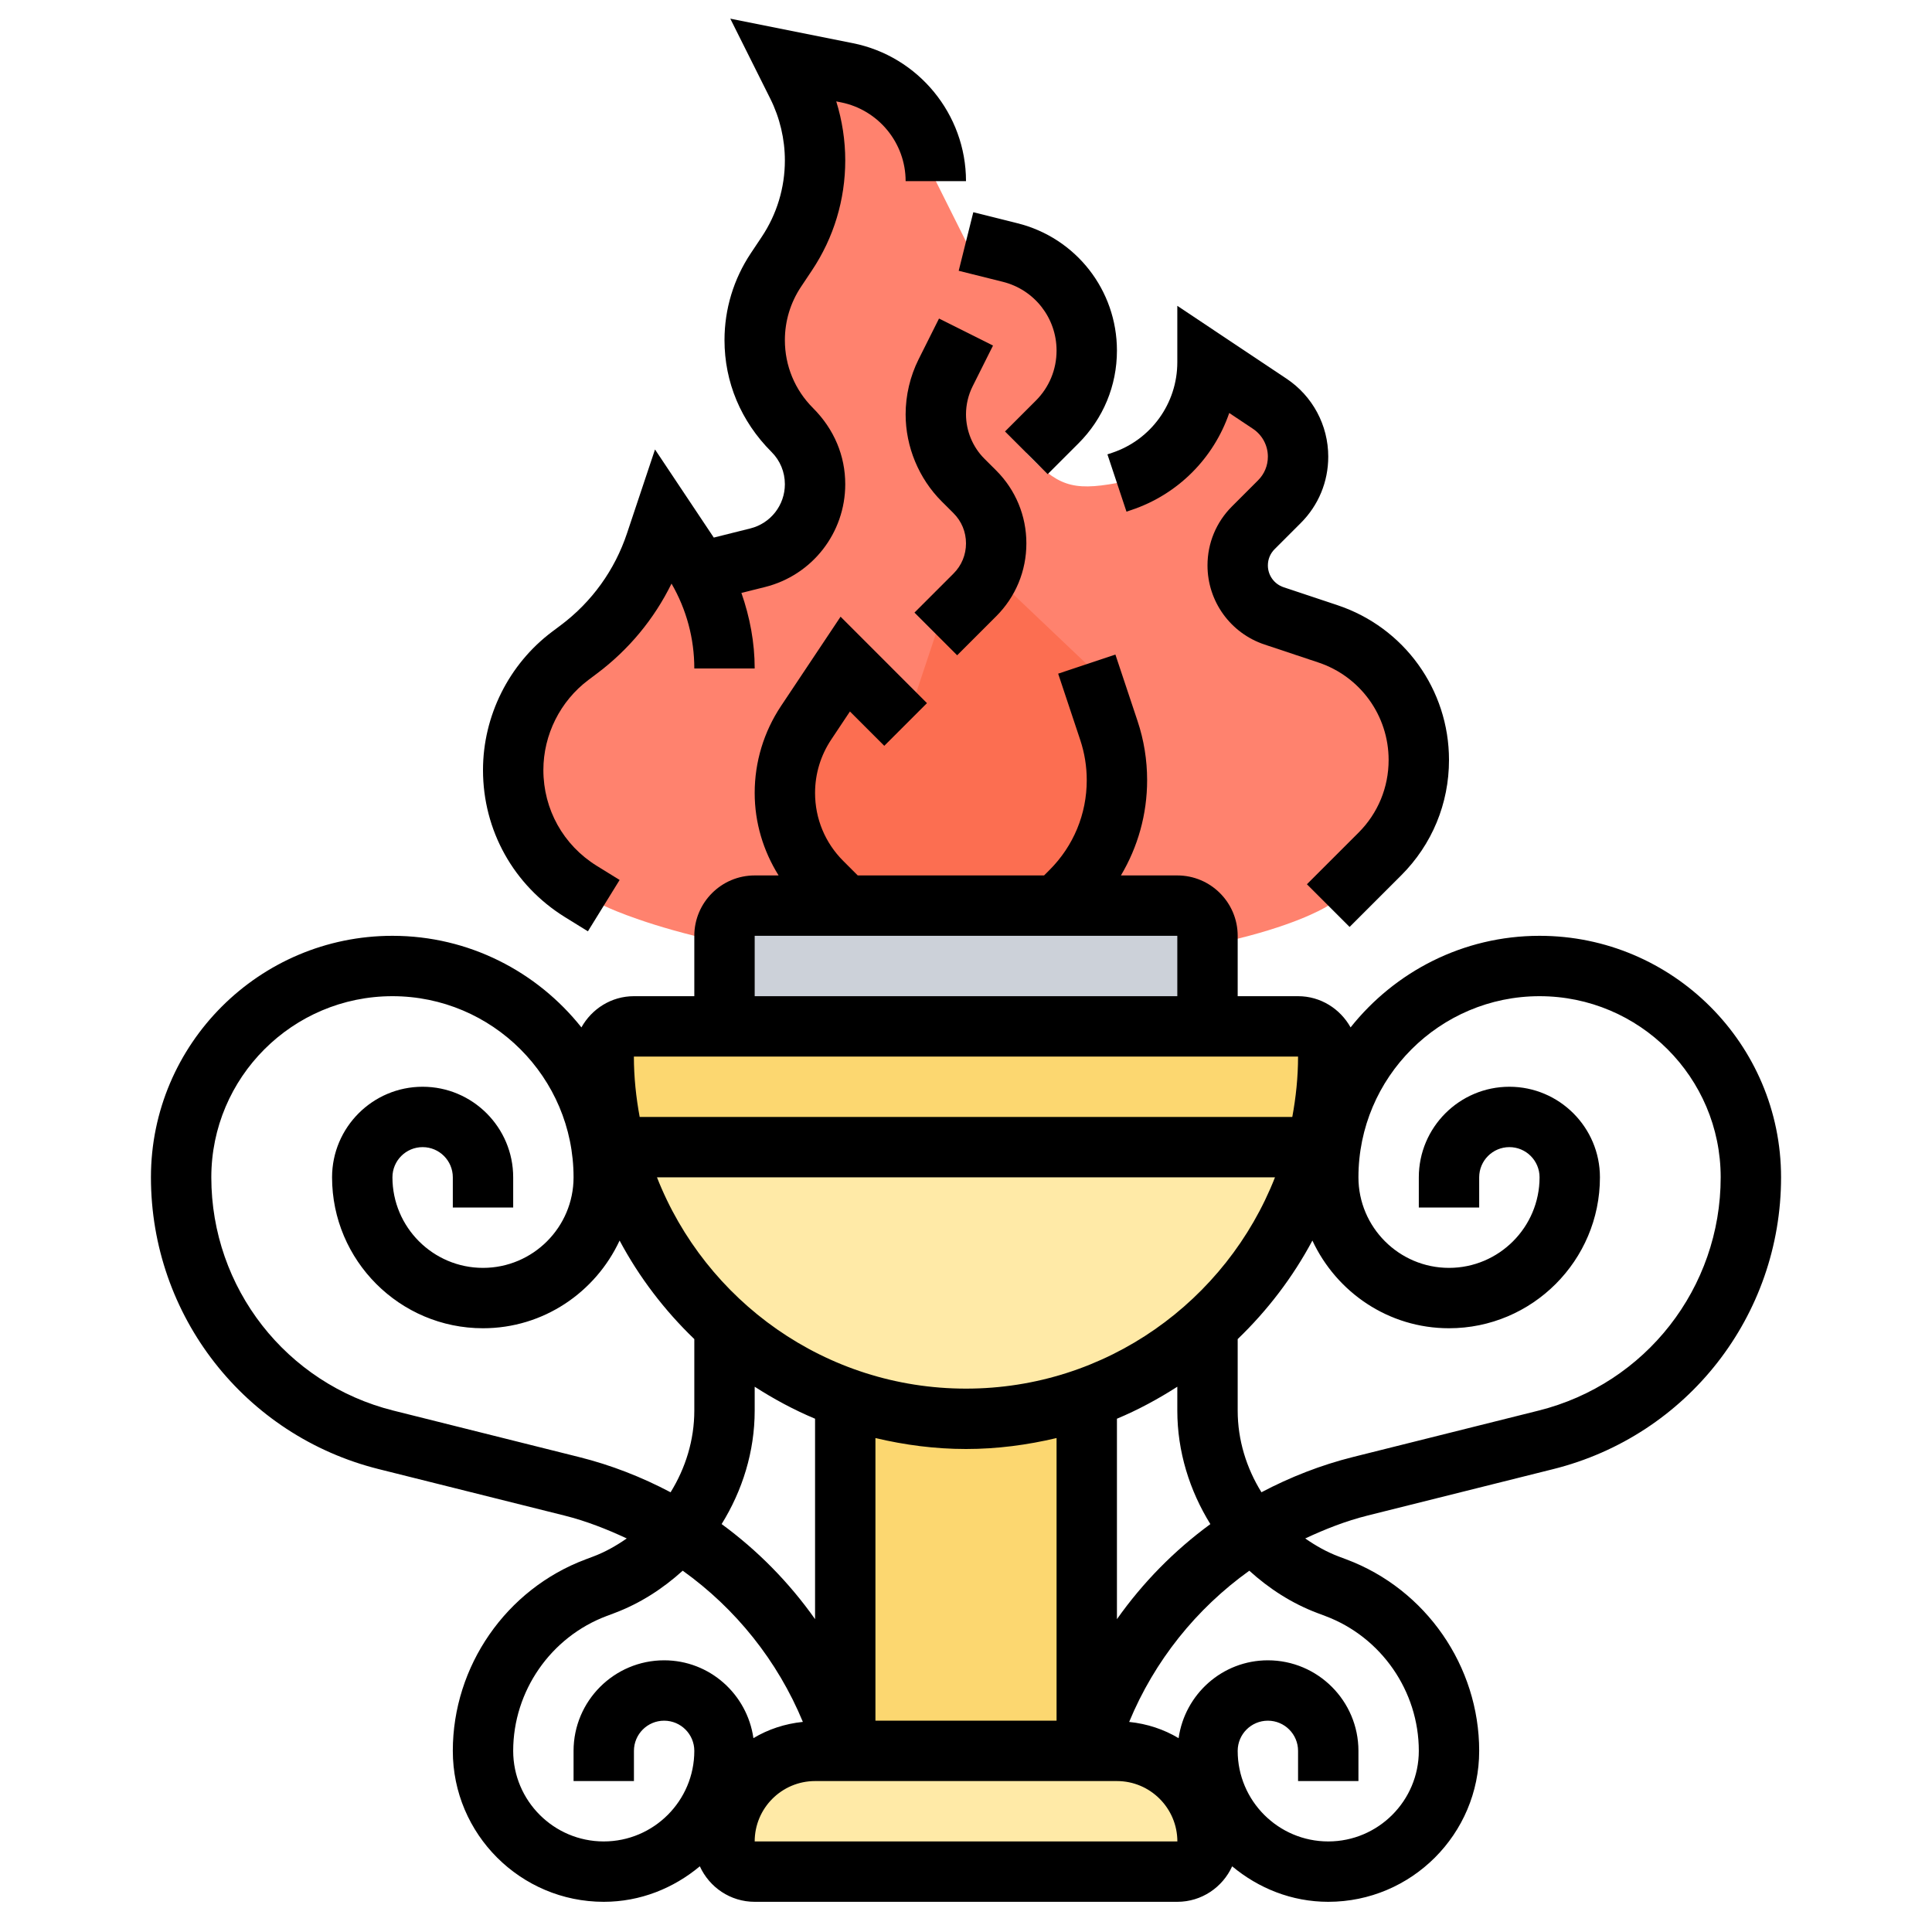
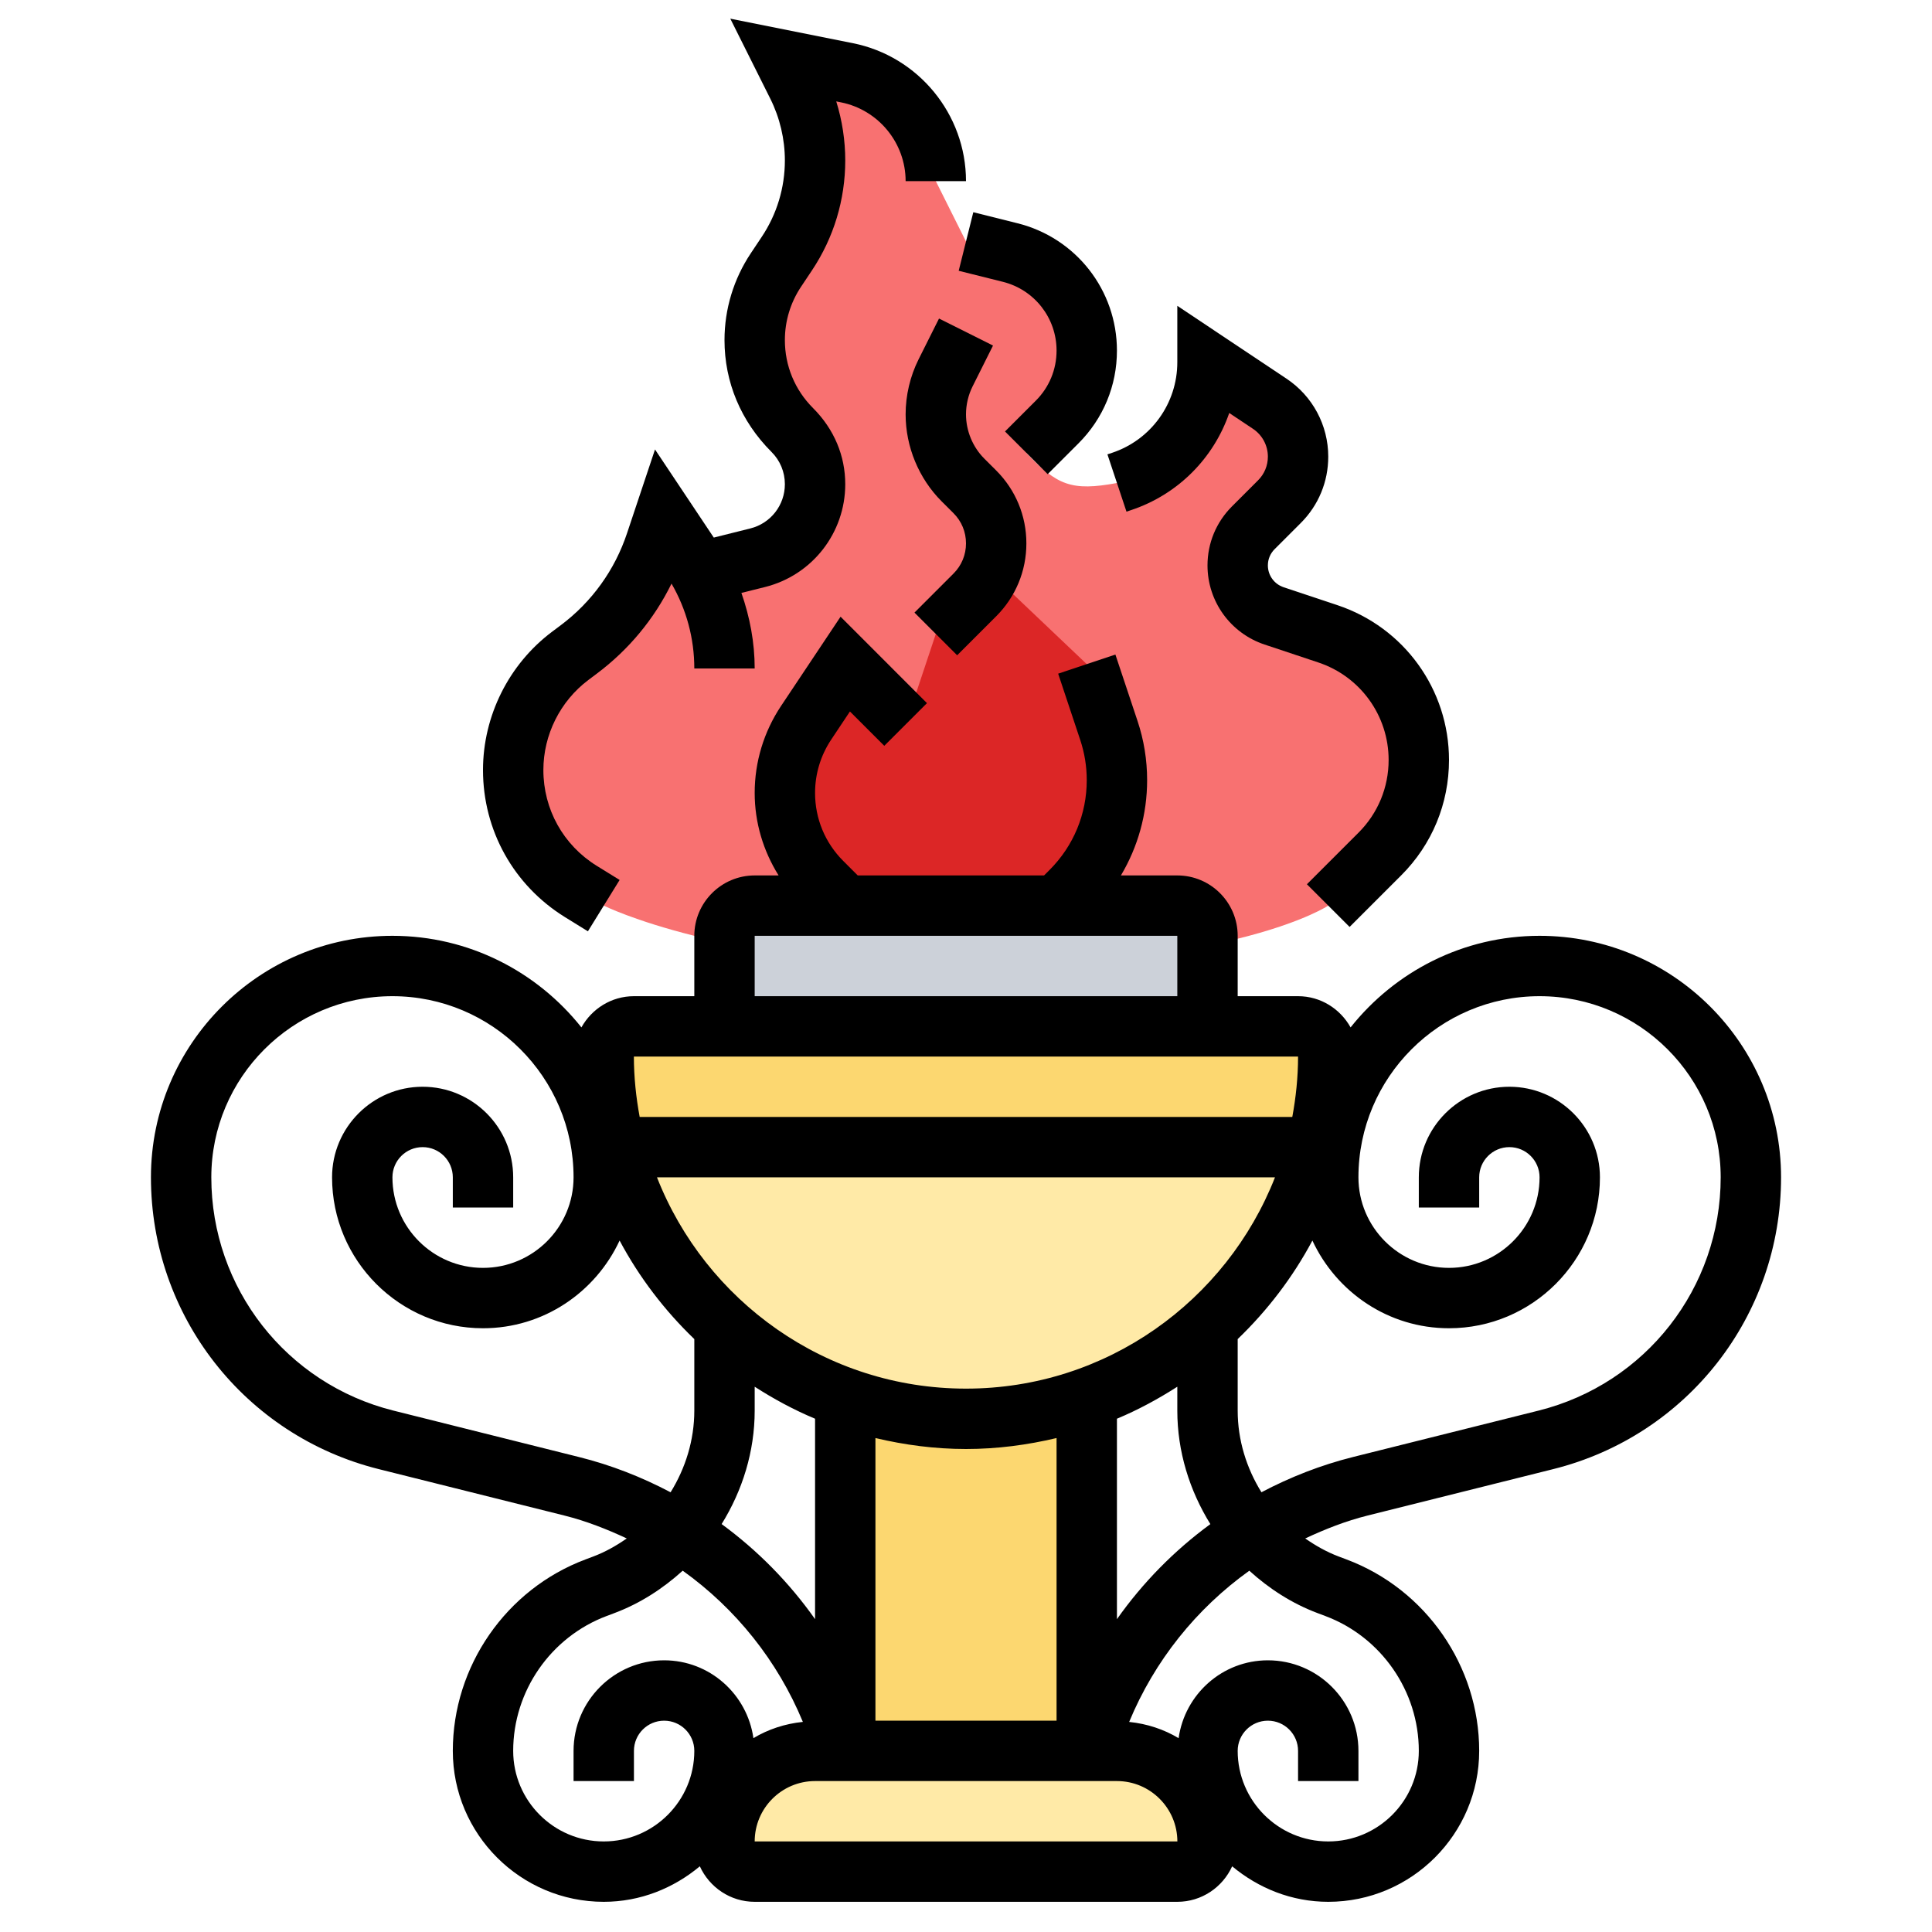
<svg xmlns="http://www.w3.org/2000/svg" id="_x33_0" style="enable-background:new 0 0 64 64;" version="1.1" viewBox="0 0 64 64" xml:space="preserve">
  <g>
    <g>
      <g>
        <path d="M21,34h22c0.552,0,1,0.448,1,1v0c0,6.627-5.373,12-12,12h0c-6.627,0-12-5.373-12-12v0     C20,34.448,20.448,34,21,34z" style="fill:#FFEAA7;" />
      </g>
      <g>
-         <path d="M46.17,22.6c-0.53-0.73-1.28-1.3-2.18-1.6l-1.79-0.6c-0.71-0.24-1.2-0.91-1.2-1.67     c0-0.47,0.19-0.92,0.52-1.25l0.86-0.86c0.4-0.4,0.62-0.93,0.62-1.49c0-0.71-0.35-1.36-0.94-1.76L40,12c0,0.9-0.29,1.74-0.79,2.43     s-1.21,1.23-2.06,1.52L37,16c-1.502,0.278-1.985,0.078-3-1l1.02-1.02C35.65,13.35,36,12.5,36,11.61c0-0.77-0.26-1.48-0.71-2.05     c-0.45-0.58-1.09-1-1.83-1.19L32,8l-1-2c0-0.87-0.31-1.68-0.83-2.32c-0.52-0.64-1.25-1.1-2.11-1.27L26,2l0.41,0.82     C26.8,3.6,27,4.45,27,5.31c0,1.1-0.33,2.18-0.94,3.09L25.7,8.95c-0.46,0.68-0.7,1.49-0.7,2.32c0,1.11,0.44,2.17,1.23,2.96     l0.03,0.03c0.48,0.48,0.74,1.11,0.74,1.78c0,1.15-0.78,2.16-1.9,2.44l-1.92,0.48c-0.09-0.16-0.19-0.32-0.29-0.48L22,17.14     l-0.28,0.84c-0.47,1.41-1.36,2.64-2.55,3.53l-0.28,0.21c-1.19,0.9-1.89,2.3-1.89,3.79c0,1.64,0.85,3.16,2.24,4.02L20,30     c0,0,4,2,12,2c9,0,12-2,12-2l1.71-1.71c0.83-0.83,1.29-1.95,1.29-3.11C47,24.23,46.7,23.34,46.17,22.6z" style="fill:#FF826E;" />
+         <path d="M46.17,22.6c-0.53-0.73-1.28-1.3-2.18-1.6l-1.79-0.6c-0.71-0.24-1.2-0.91-1.2-1.67     c0-0.47,0.19-0.92,0.52-1.25l0.86-0.86c0.4-0.4,0.62-0.93,0.62-1.49c0-0.71-0.35-1.36-0.94-1.76L40,12c0,0.9-0.29,1.74-0.79,2.43     s-1.21,1.23-2.06,1.52L37,16c-1.502,0.278-1.985,0.078-3-1l1.02-1.02C35.65,13.35,36,12.5,36,11.61c0-0.77-0.26-1.48-0.71-2.05     c-0.45-0.58-1.09-1-1.83-1.19L32,8l-1-2c0-0.87-0.31-1.68-0.83-2.32c-0.52-0.64-1.25-1.1-2.11-1.27L26,2l0.41,0.82     C26.8,3.6,27,4.45,27,5.31c0,1.1-0.33,2.18-0.94,3.09L25.7,8.95c-0.46,0.68-0.7,1.49-0.7,2.32c0,1.11,0.44,2.17,1.23,2.96     l0.03,0.03c0.48,0.48,0.74,1.11,0.74,1.78c0,1.15-0.78,2.16-1.9,2.44l-1.92,0.48c-0.09-0.16-0.19-0.32-0.29-0.48L22,17.14     l-0.28,0.84c-0.47,1.41-1.36,2.64-2.55,3.53l-0.28,0.21c-1.19,0.9-1.89,2.3-1.89,3.79c0,1.64,0.85,3.16,2.24,4.02L20,30     c0,0,4,2,12,2c9,0,12-2,12-2l1.71-1.71c0.83-0.83,1.29-1.95,1.29-3.11C47,24.23,46.7,23.34,46.17,22.6z" style="fill:#f87171;" />
      </g>
      <g>
        <path d="M39.76,59.83C39.92,60.19,40,60.58,40,61c0,0.55-0.45,1-1,1H25c-0.55,0-1-0.45-1-1     c0-0.42,0.08-0.81,0.24-1.17c0.15-0.36,0.37-0.68,0.64-0.95C25.42,58.34,26.17,58,27,58h1h8h1C38.24,58,39.31,58.75,39.76,59.83z     " style="fill:#FFEAA7;" />
      </g>
      <g>
        <path d="M36,46.32V58h-8V46.32c1.25,0.44,2.6,0.68,4,0.68C33.4,47,34.75,46.76,36,46.32z" style="fill:#FCD770;" />
      </g>
      <g>
        <path d="M43,34c0.55,0,1,0.45,1,1c0,0.83-0.08,1.64-0.24,2.42c-0.04,0.2-0.09,0.39-0.14,0.58H20.38     c-0.05-0.19-0.1-0.38-0.14-0.58C20.08,36.64,20,35.83,20,35c0-0.55,0.45-1,1-1h3h16H43z" style="fill:#FCD770;" />
      </g>
      <g>
        <path d="M24.34,30.25C24.52,30.09,24.75,30,25,30h3h7h4c0.55,0,1,0.45,1,1v3H24v-3     C24,30.7,24.13,30.43,24.34,30.25z" style="fill:#CCD1D9;" />
      </g>
      <g>
-         <path d="M32.8,18.96L36,22l0.73,2.2c0.18,0.53,0.27,1.09,0.27,1.64c0,1.38-0.55,2.71-1.52,3.68L35,30h-7     l-0.77-0.77C26.44,28.44,26,27.38,26,26.27c0-0.83,0.24-1.64,0.7-2.32L28,22l2,2l1-3l1.29-1.29     C32.51,19.49,32.68,19.24,32.8,18.96z" style="fill:#FC6E51;" />
+         <path d="M32.8,18.96L36,22l0.73,2.2c0.18,0.53,0.27,1.09,0.27,1.64c0,1.38-0.55,2.71-1.52,3.68L35,30h-7     l-0.77-0.77C26.44,28.44,26,27.38,26,26.27c0-0.83,0.24-1.64,0.7-2.32L28,22l2,2l1-3l1.29-1.29     C32.51,19.49,32.68,19.24,32.8,18.96z" style="fill:#dc2626;" />
      </g>
    </g>
    <g>
      <path d="M18.715,30.381l0.76,0.47l1.051-1.701l-0.759-0.469C18.66,27.995,18,26.81,18,25.508c0-1.167,0.558-2.283,1.491-2.983    l0.282-0.212c1.057-0.792,1.897-1.809,2.472-2.98C22.74,20.187,23,21.151,23,22.144h2c0-0.861-0.16-1.702-0.44-2.503l0.782-0.195    C26.907,19.054,28,17.653,28,16.04c0-0.938-0.365-1.819-1.067-2.522C26.331,12.917,26,12.118,26,11.267    c0-0.631,0.185-1.242,0.535-1.767l0.362-0.543C27.619,7.875,28,6.615,28,5.314c0-0.661-0.102-1.323-0.298-1.955l0.16,0.032    C29.101,3.64,30,4.737,30,6h2c0-2.213-1.575-4.135-3.745-4.569l-4.063-0.813l1.326,2.653C25.833,3.902,26,4.609,26,5.314    c0,0.904-0.265,1.781-0.767,2.533l-0.362,0.543C24.302,9.245,24,10.239,24,11.267c0,1.385,0.539,2.687,1.558,3.705    C25.843,15.257,26,15.636,26,16.04c0,0.694-0.471,1.297-1.144,1.465l-1.211,0.303l-1.947-2.919l-0.926,2.773    c-0.407,1.223-1.167,2.278-2.198,3.051l-0.283,0.212C16.856,22.001,16,23.715,16,25.508C16,27.507,17.015,29.328,18.715,30.381z" />
      <path d="M36.685,15.051l0.631,1.898l0.155-0.052c1.557-0.519,2.736-1.726,3.249-3.216l0.788,0.525    C41.815,14.412,42,14.756,42,15.127c0,0.296-0.115,0.574-0.324,0.783l-0.866,0.866C40.288,17.298,40,17.992,40,18.73    c0,1.19,0.759,2.243,1.889,2.621l1.782,0.594C45.064,22.409,46,23.707,46,25.175c0,0.91-0.354,1.765-0.997,2.408l-1.71,1.709    l1.414,1.414l1.71-1.709C47.438,27.977,48,26.62,48,25.175c0-2.331-1.485-4.391-3.696-5.128l-1.782-0.594    C42.21,19.349,42,19.059,42,18.73c0-0.204,0.079-0.395,0.224-0.539l0.866-0.866c0.587-0.586,0.91-1.367,0.91-2.197    c0-1.042-0.518-2.008-1.384-2.585L39,10.131V12c0,1.363-0.869,2.569-2.161,3L36.685,15.051z" />
      <path d="M33.223,9.336C34.269,9.598,35,10.534,35,11.613c0,0.627-0.244,1.217-0.688,1.66l-1.02,1.02l1.414,1.414l1.02-1.02    C36.548,13.866,37,12.774,37,11.613c0-1.999-1.354-3.732-3.293-4.217L32.242,7.03l-0.484,1.94L33.223,9.336z" />
      <path d="M30.293,20.293l1.414,1.414L33,20.415c0.645-0.645,1-1.502,1-2.415s-0.355-1.77-1-2.415l-0.393-0.392    C32.222,14.808,32,14.272,32,13.726c0-0.32,0.076-0.642,0.219-0.928l0.676-1.351l-1.789-0.895l-0.677,1.352    C30.148,12.468,30,13.098,30,13.726c0,1.072,0.435,2.123,1.193,2.882L31.586,17C31.854,17.267,32,17.622,32,18    s-0.146,0.733-0.414,1L30.293,20.293z" />
      <path d="M51,31c-2.535,0-4.793,1.189-6.26,3.034C44.398,33.421,43.75,33,43,33h-2v-2c0-1.103-0.897-2-2-2h-1.868    C37.694,28.054,38,26.974,38,25.844c0-0.668-0.106-1.328-0.318-1.962l-0.733-2.199l-1.896,0.633l0.732,2.198    C35.928,24.944,36,25.391,36,25.844c0,1.124-0.438,2.179-1.231,2.973L34.586,29h-6.172l-0.482-0.482    C27.331,27.917,27,27.118,27,26.267c0-0.631,0.185-1.242,0.535-1.767l0.62-0.931l1.138,1.137l1.414-1.414l-2.862-2.863    l-1.974,2.96C25.302,24.245,25,25.239,25,26.267c0,0.984,0.284,1.919,0.792,2.733H25c-1.103,0-2,0.897-2,2v2h-2    c-0.75,0-1.398,0.421-1.74,1.034C17.793,32.189,15.535,31,13,31c-4.411,0-8,3.589-8,8c0,4.582,3.104,8.558,7.549,9.667    l6.146,1.537c0.722,0.181,1.405,0.45,2.067,0.759c-0.344,0.239-0.711,0.449-1.114,0.6l-0.255,0.096C16.766,52.645,15,55.193,15,58    c0,2.757,2.243,5,5,5c1.215,0,2.315-0.453,3.183-1.176C23.498,62.516,24.192,63,25,63h14c0.808,0,1.502-0.484,1.817-1.176    C41.685,62.547,42.785,63,44,63c2.757,0,5-2.243,5-5c0-2.807-1.766-5.355-4.394-6.341l-0.255-0.096    c-0.403-0.151-0.77-0.361-1.114-0.6c0.662-0.309,1.345-0.579,2.067-0.759l6.146-1.537C55.896,47.558,59,43.582,59,39    C59,34.589,55.411,31,51,31z M25,45.937c0.633,0.407,1.299,0.767,2,1.06v6.639c-0.855-1.211-1.901-2.275-3.095-3.149    C24.594,49.376,25,48.085,25,46.728V45.937z M29,47.637C29.965,47.866,30.966,48,32,48s2.035-0.134,3-0.363V57h-6V47.637z     M37,46.997c0.701-0.293,1.367-0.654,2-1.06v0.791c0,1.357,0.406,2.648,1.095,3.76c-1.194,0.874-2.24,1.938-3.095,3.149V46.997z     M32,46c-4.653,0-8.631-2.909-10.237-7h20.473C40.631,43.091,36.653,46,32,46z M25,31h14v2H25V31z M21,35h22    c0,0.684-0.071,1.35-0.191,2H21.19c-0.12-0.65-0.191-1.316-0.192-2H21z M13.033,46.728C9.481,45.84,7,42.662,7,39    c0-3.309,2.691-6,6-6s6,2.691,6,6c0,1.654-1.346,3-3,3s-3-1.346-3-3c0-0.552,0.448-1,1-1s1,0.448,1,1v1h2v-1c0-1.654-1.346-3-3-3    s-3,1.346-3,3c0,2.757,2.243,5,5,5c2.007,0,3.729-1.195,4.525-2.905c0.649,1.217,1.489,2.315,2.475,3.264v2.369    c0,0.977-0.291,1.905-0.786,2.706c-0.952-0.503-1.967-0.902-3.034-1.168L13.033,46.728z M20,61c-1.654,0-3-1.346-3-3    c0-1.979,1.244-3.773,3.097-4.468l0.255-0.096c0.855-0.321,1.609-0.812,2.264-1.405c1.755,1.256,3.143,2.985,3.98,5.009    c-0.595,0.061-1.149,0.245-1.638,0.538C24.751,56.125,23.51,55,22,55c-1.654,0-3,1.346-3,3v1h2v-1c0-0.552,0.448-1,1-1    s1,0.448,1,1C23,59.654,21.654,61,20,61z M25,61c0-1.103,0.897-2,2-2h10c1.103,0,2,0.897,2.002,2H25z M43.648,53.437l0.255,0.096    C45.756,54.227,47,56.021,47,58c0,1.654-1.346,3-3,3s-3-1.346-3-3c0-0.552,0.448-1,1-1s1,0.448,1,1v1h2v-1c0-1.654-1.346-3-3-3    c-1.51,0-2.751,1.125-2.957,2.579c-0.489-0.293-1.043-0.477-1.638-0.538c0.837-2.024,2.225-3.753,3.98-5.009    C42.039,52.625,42.794,53.116,43.648,53.437z M50.967,46.728l-6.146,1.537c-1.067,0.267-2.082,0.666-3.034,1.168    C41.291,48.633,41,47.704,41,46.728v-2.369c0.986-0.949,1.826-2.047,2.475-3.264C44.271,42.805,45.993,44,48,44    c2.757,0,5-2.243,5-5c0-1.654-1.346-3-3-3s-3,1.346-3,3v1h2v-1c0-0.552,0.448-1,1-1s1,0.448,1,1c0,1.654-1.346,3-3,3s-3-1.346-3-3    c0-3.309,2.691-6,6-6s6,2.691,6,6C57,42.662,54.519,45.84,50.967,46.728z" />
    </g>
  </g>
</svg>
